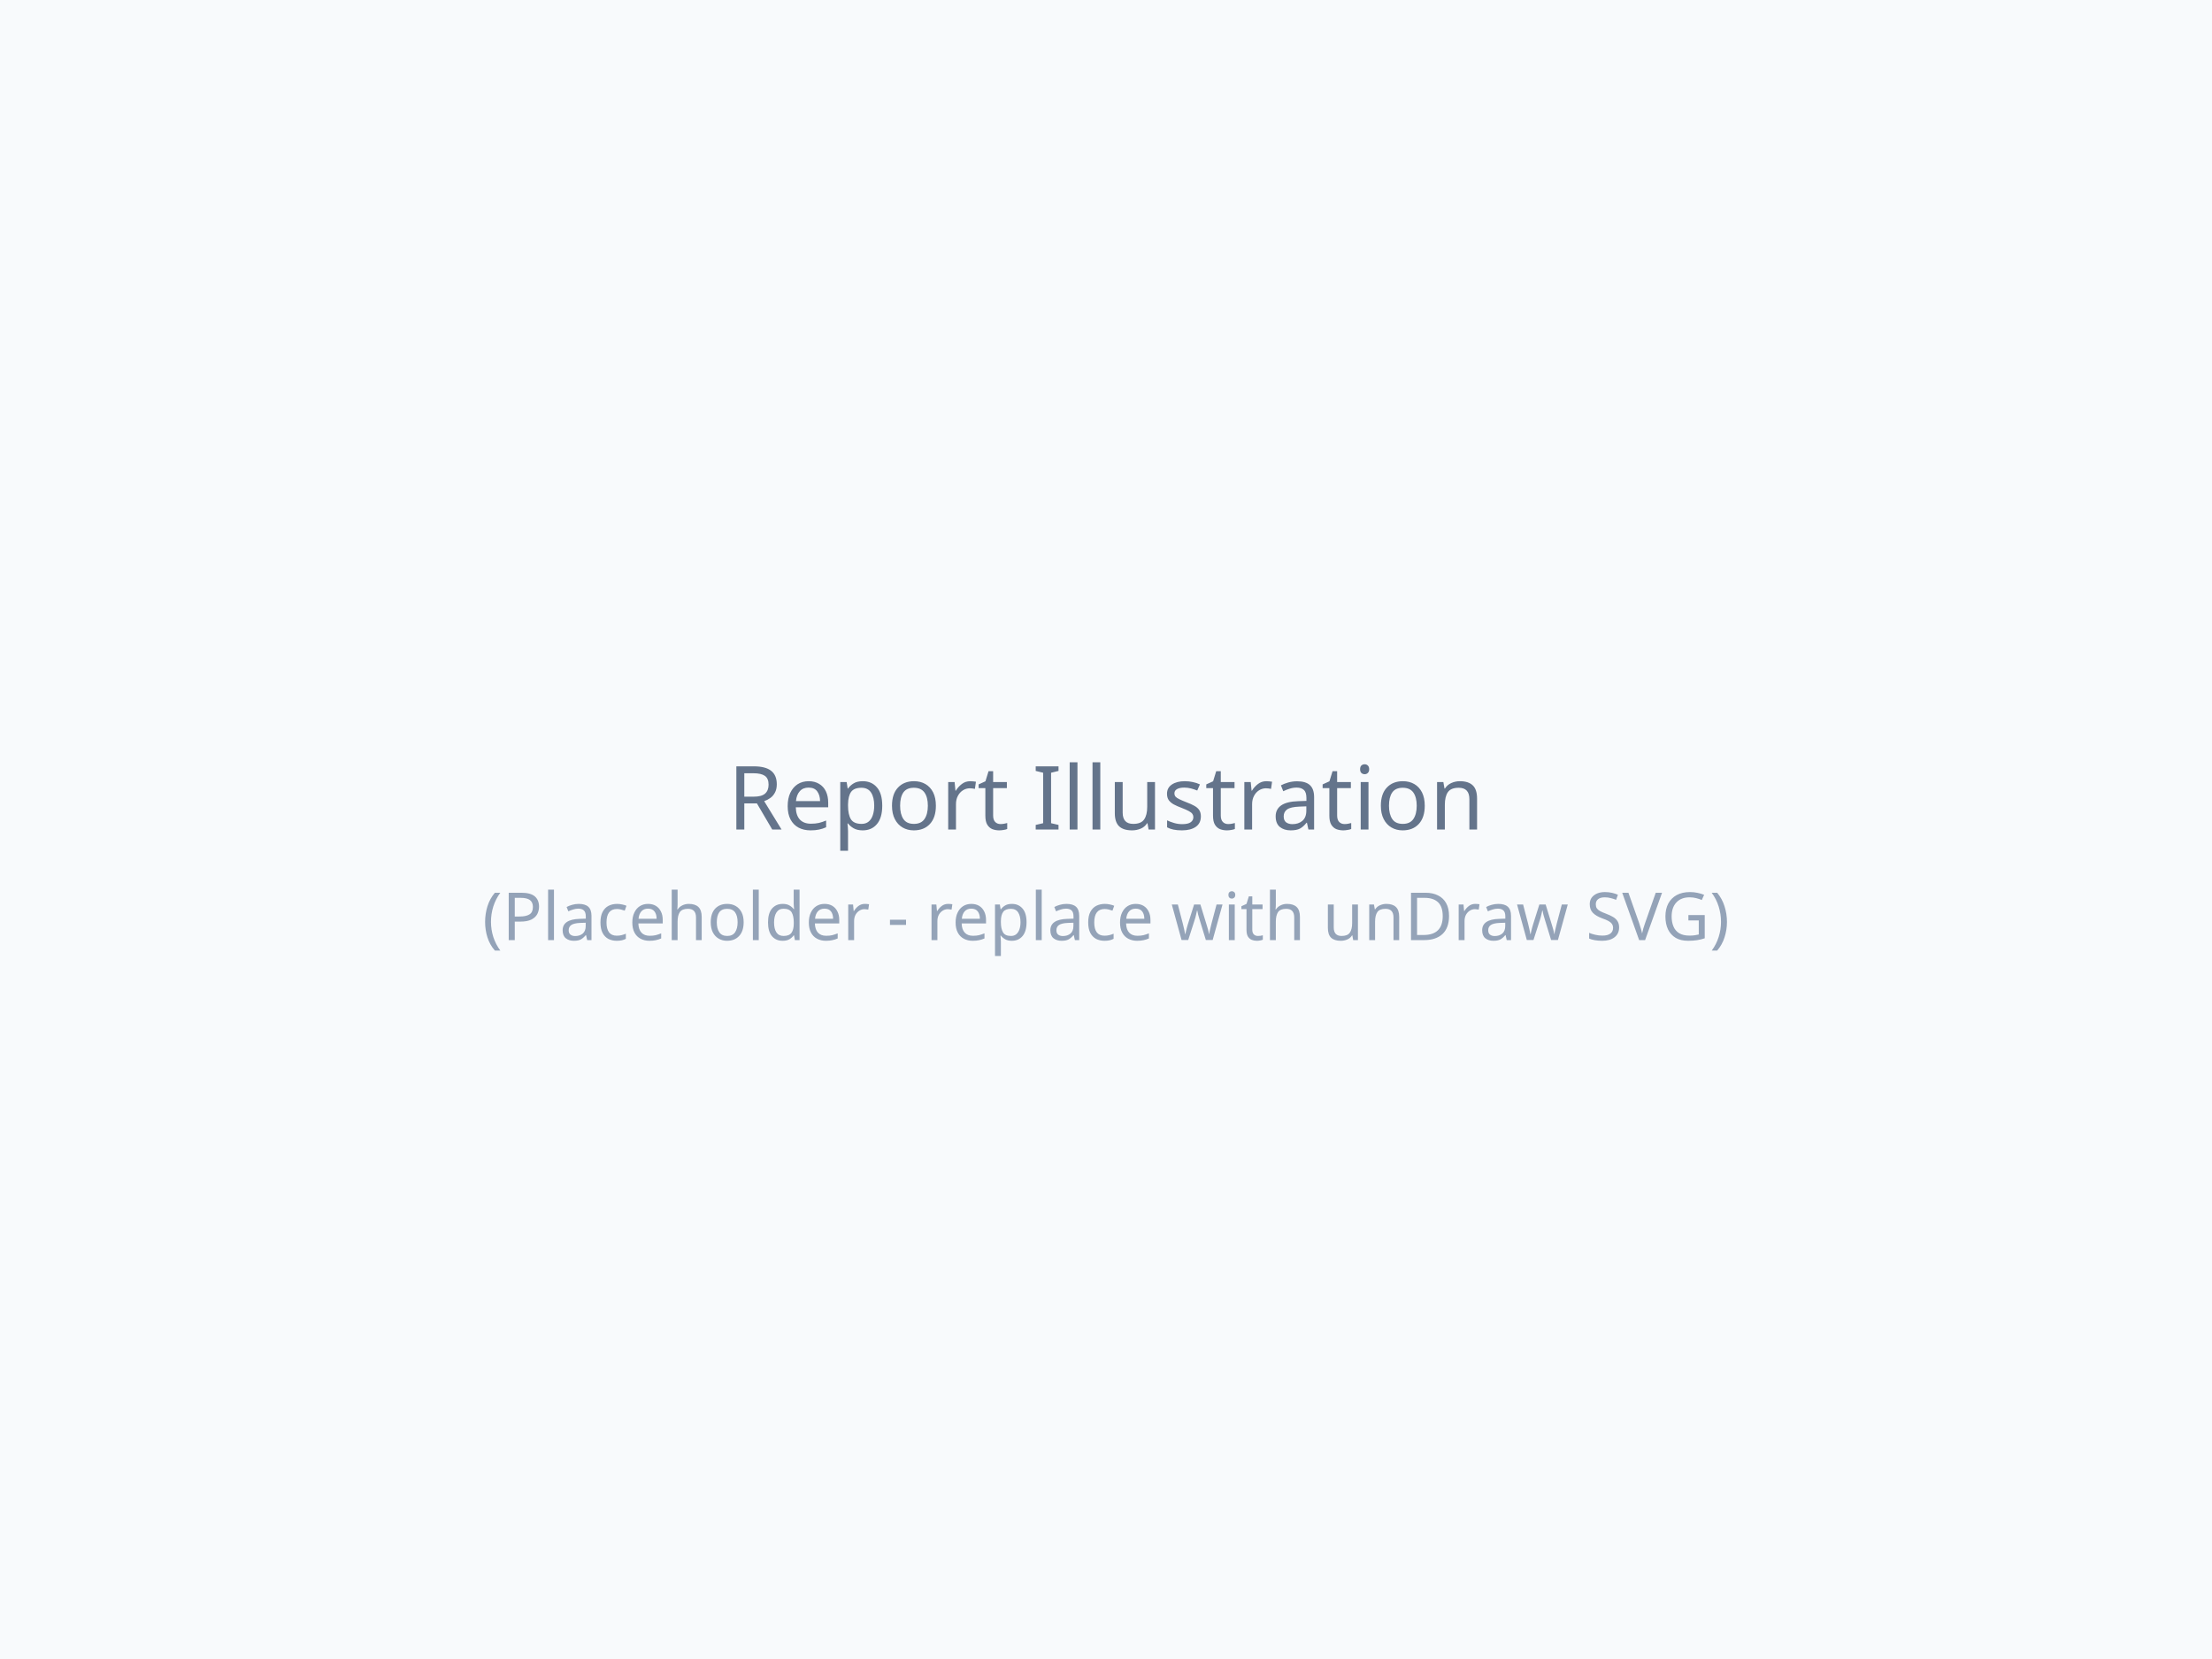
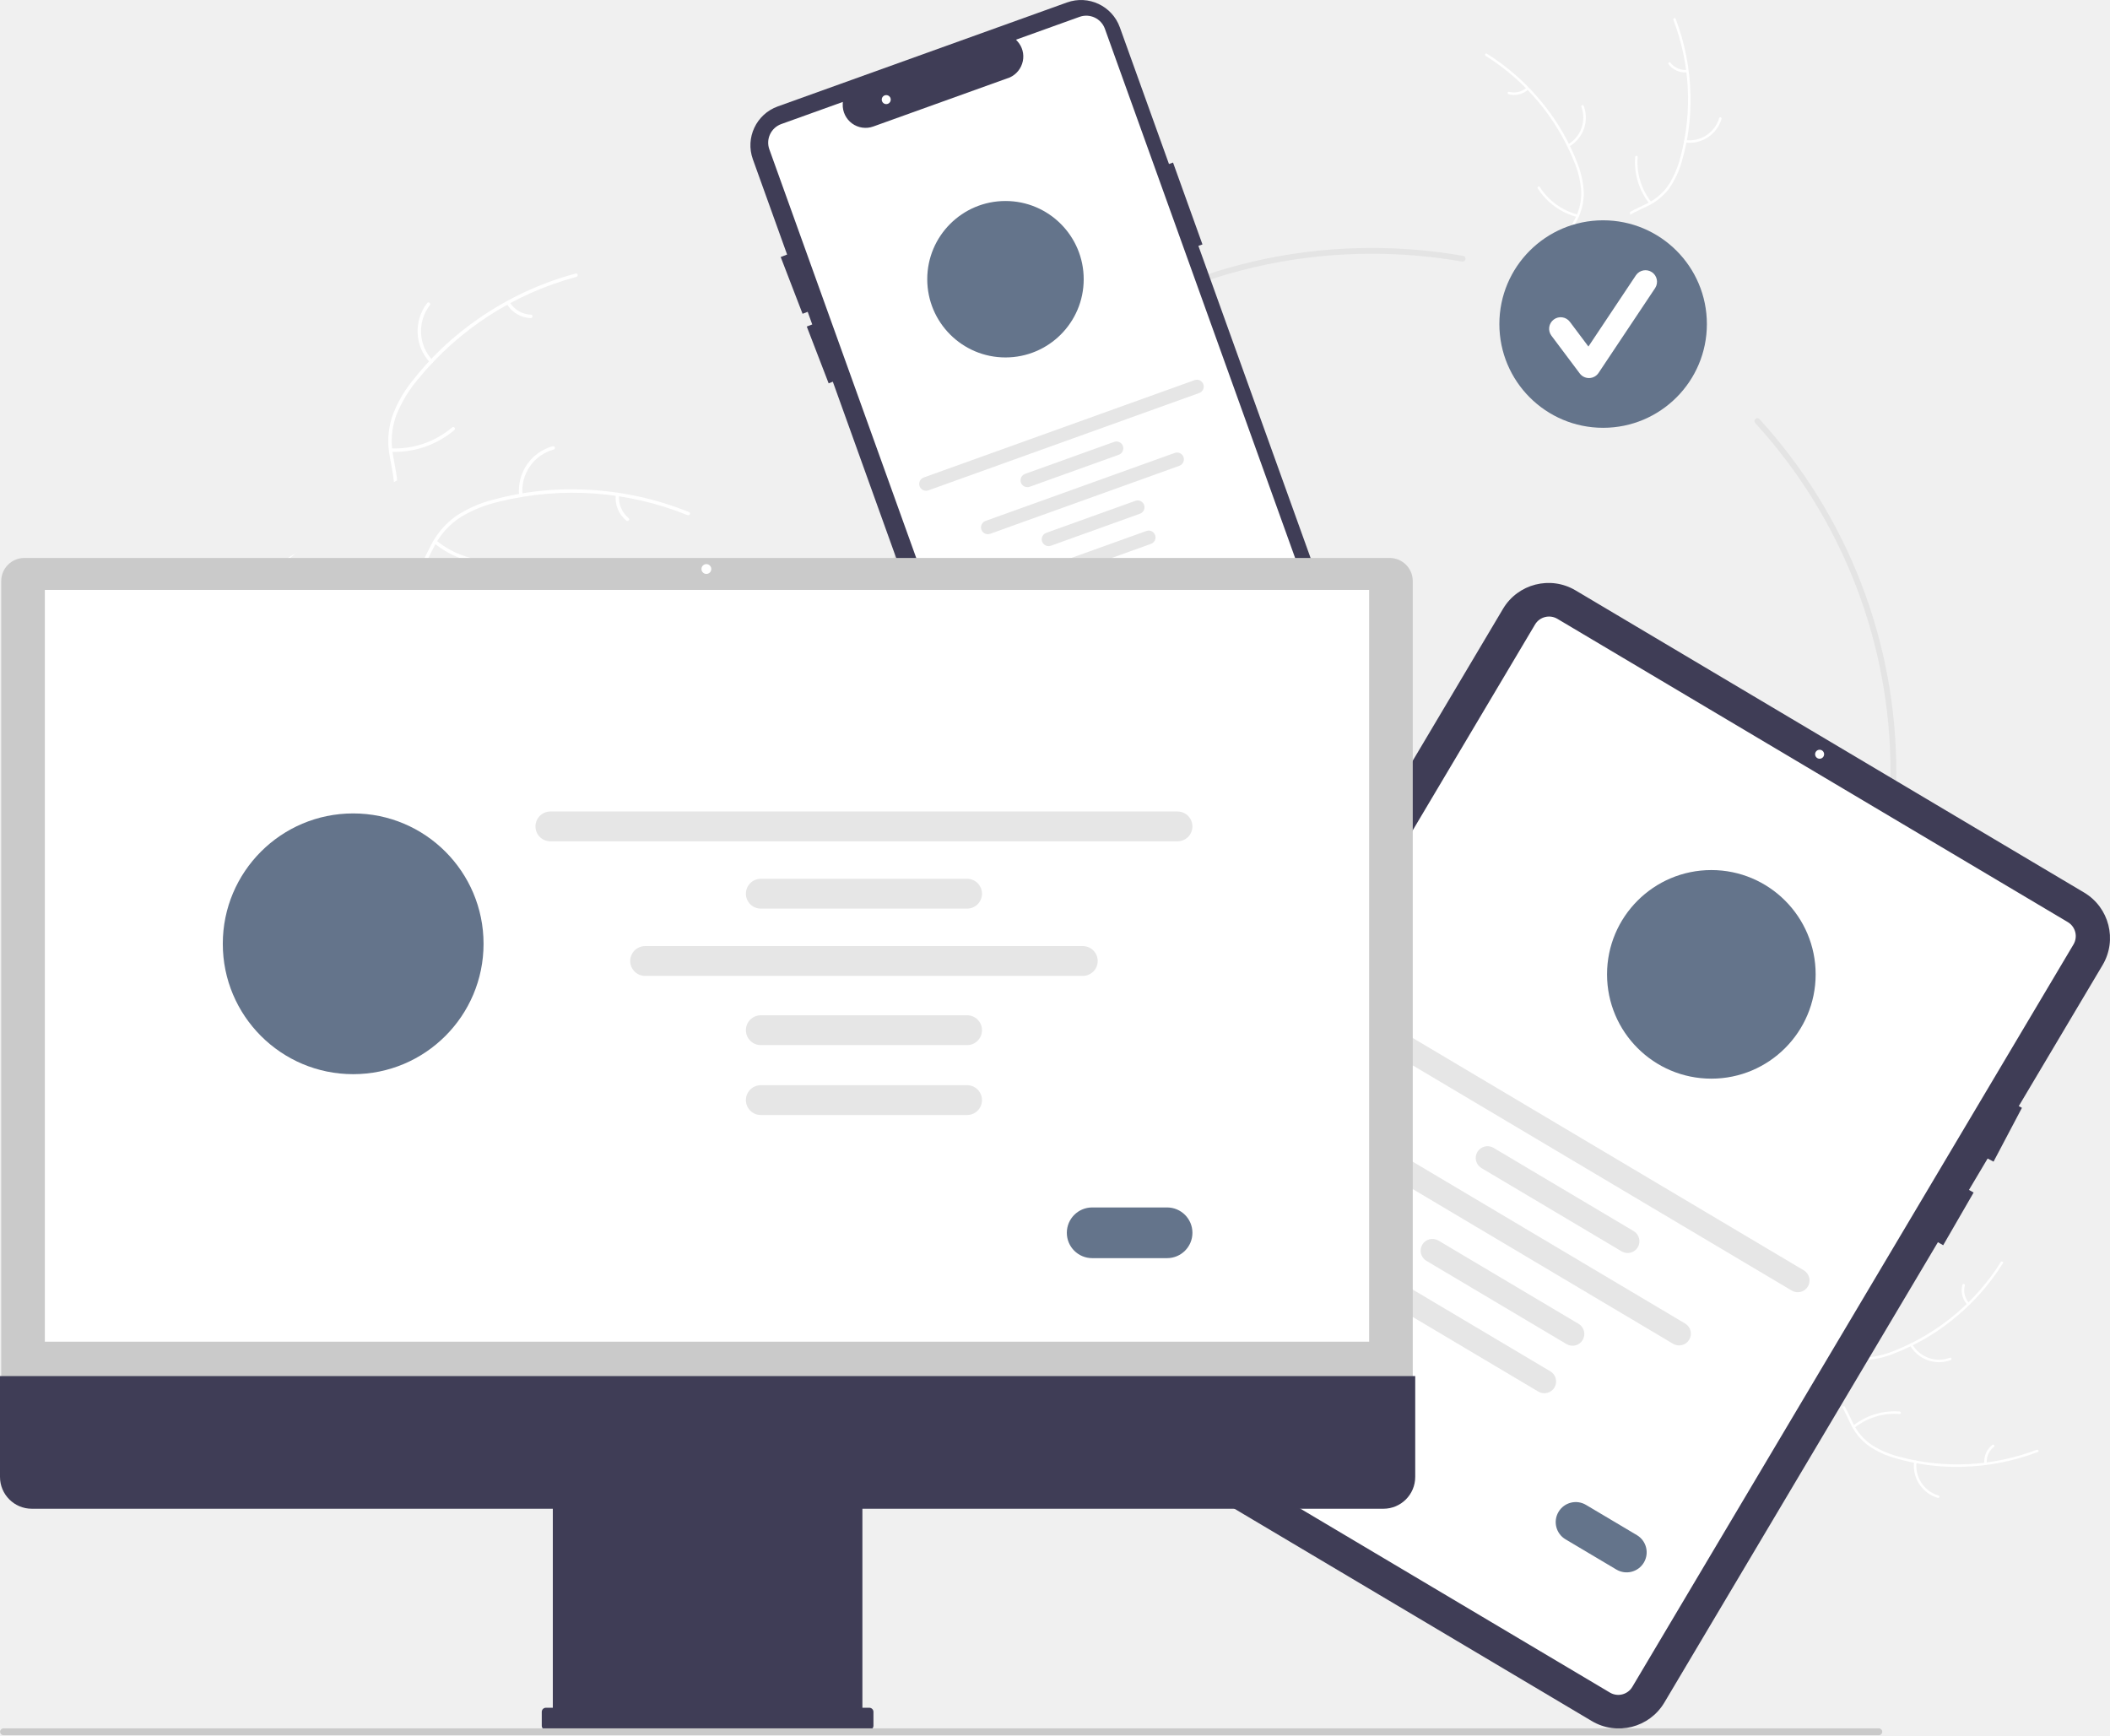
- <svg xmlns="http://www.w3.org/2000/svg" width="400" height="300" viewBox="0 0 400 300" fill="none">
-   <rect width="400" height="300" fill="#f8fafc" />
-   <text x="200" y="150" text-anchor="middle" fill="#64748b" font-family="system-ui" font-size="16">
-     Report Illustration
-   </text>
-   <text x="200" y="170" text-anchor="middle" fill="#94a3b8" font-family="system-ui" font-size="12">
-     (Placeholder - replace with unDraw SVG)
-   </text>
+ <svg xmlns="http://www.w3.org/2000/svg" width="728.252" height="598.943" viewBox="0 0 728.252 598.943" role="img" artist="Katerina Limpitsouni" source="https://undraw.co/">
+   <path d="M828.549,210.725c4.653-18.979.229-41.112-14.804-53.595a90.031,90.031,0,0,1-22.02,57.757c-5.393,6.171-12.034,12.472-12.296,20.663-.163,5.097,2.325,9.992,5.754,13.767,3.429,3.775,7.754,6.6,12.027,9.381l.628,1.107C811.595,245.929,823.896,229.704,828.549,210.725Z" transform="translate(-235.874 -150.5287)" fill="#f0f0f0" />
+   <path d="M813.443,157.407a76.953,76.953,0,0,1,2.45,47.282,33.138,33.138,0,0,1-4.048,9.561,19.006,19.006,0,0,1-7.557,6.554c-2.825,1.429-5.879,2.563-8.308,4.653a11.638,11.638,0,0,0-3.915,8.675c-.117,4.087,1.241,7.972,2.701,11.725,1.621,4.167,3.371,8.47,2.996,13.032-.045.553.815.591.86.039.652-7.938-4.739-14.643-5.594-22.342-.399-3.593.282-7.327,2.939-9.947,2.323-2.291,5.472-3.463,8.344-4.884a20.281,20.281,0,0,0,7.628-6.133,30.636,30.636,0,0,0,4.401-9.37A74.658,74.658,0,0,0,819.326,183.11a78.317,78.317,0,0,0-5.121-26.104c-.197-.516-.958-.112-.763.401Z" transform="translate(-235.874 -150.5287)" fill="#fff" />
+   <path d="M817.533,199.737a11.545,11.545,0,0,0,12.52-8.171c.156-.532-.663-.799-.819-.266a10.691,10.691,0,0,1-11.661,7.577c-.549-.072-.585.789-.039.86Z" transform="translate(-235.874 -150.5287)" fill="#fff" />
+   <path d="M805.816,220.269a22.253,22.253,0,0,1-4.721-15.515c.043-.553-.817-.591-.86-.039A23.146,23.146,0,0,0,805.18,220.85c.345.435.979-.148.636-.581Z" transform="translate(-235.874 -150.5287)" fill="#fff" />
+   <path d="M818.083,174.658a6.535,6.535,0,0,1-5.675-2.5c-.34-.439-.973.145-.636.581a7.323,7.323,0,0,0,6.272,2.779.445.445,0,0,0,.45-.411.433.433,0,0,0-.411-.45Z" transform="translate(-235.874 -150.5287)" fill="#fff" />
+   <path d="M748.735,169.416c.204.28.409.56.611.847a86.065,86.065,0,0,1,7.223,11.948c.166.32.329.647.486.971a90.732,90.732,0,0,1,8.806,32.223,88.112,88.112,0,0,1,.062,13.388c-.441,6.156-1.408,12.796.164,18.568a15.114,15.114,0,0,0,.583,1.778l29.769,11.347c.081-.008.159-.009.24-.017l1.168.507c.033-.229.061-.467.094-.695.019-.133.032-.268.052-.4.011-.089.021-.179.036-.258.004-.03.007-.059.008-.082.015-.08.02-.156.033-.229q.247-1.994.467-3.999c.003-.007.003-.007-.001-.016a129.556,129.556,0,0,0,.007-30.63c-.04-.303-.077-.613-.131-.921a84.079,84.079,0,0,0-2.977-13.394,74.329,74.329,0,0,0-2.609-7.054A61.81,61.81,0,0,0,782.497,186.96c-8.528-9.707-20.066-16.579-32.789-17.484C749.382,169.453,749.063,169.432,748.735,169.416Z" transform="translate(-235.874 -150.5287)" fill="#f0f0f0" />
+   <path d="M748.658,169.819a76.953,76.953,0,0,1,30.424,36.277,33.138,33.138,0,0,1,2.525,10.071,19.006,19.006,0,0,1-2.088,9.783c-1.395,2.841-3.151,5.586-3.832,8.717a11.638,11.638,0,0,0,2.097,9.284c2.367,3.334,5.79,5.618,9.216,7.735,3.803,2.351,7.791,4.733,10.239,8.601.297.469,1.007-.019.71-.487-4.259-6.73-12.6-8.838-17.918-14.471-2.482-2.628-4.186-6.02-3.642-9.711.476-3.227,2.284-6.059,3.722-8.924a20.281,20.281,0,0,0,2.398-9.489,30.636,30.636,0,0,0-2.128-10.131,74.658,74.658,0,0,0-11.549-20.275,78.317,78.317,0,0,0-19.805-17.759c-.468-.294-.833.487-.368.779Z" transform="translate(-235.874 -150.5287)" fill="#fff" />
+   <path d="M777.409,201.155a11.545,11.545,0,0,0,5.077-14.062c-.196-.518-1.011-.238-.814.281a10.691,10.691,0,0,1-4.749,13.071c-.482.273.007.982.487.71Z" transform="translate(-235.874 -150.5287)" fill="#fff" />
+   <path d="M780.415,224.603a22.253,22.253,0,0,1-13.11-9.545c-.298-.468-1.008.02-.71.487a23.146,23.146,0,0,0,13.663,9.905c.538.139.693-.708.158-.847Z" transform="translate(-235.874 -150.5287)" fill="#fff" />
+   <path d="M762.749,180.8a6.535,6.535,0,0,1-6.036,1.421c-.535-.146-.69.702-.158.847a7.323,7.323,0,0,0,6.681-1.557.445.445,0,0,0,.112-.599.433.433,0,0,0-.599-.112Z" transform="translate(-235.874 -150.5287)" fill="#fff" />
+   <path d="M709.374,598.115c-99.804,0-181-81.196-181-181s81.196-181,181-181a182.729,182.729,0,0,1,31.477,2.728 1.0 1,0,1,1-.345,1.97A180.782,180.782,0,0,0,709.374,238.115c-98.701,0-179,80.299-179,179s80.299,179,179,179,179-80.299,179-179a178.548,178.548,0,0,0-46.695-120.569,1,1,0,0,1,1.478-1.348,180.544,180.544,0,0,1,47.217,121.916C890.374,516.919,809.178,598.115,709.374,598.115Z" transform="translate(-235.874 -150.5287)" fill="#e4e4e4" />
+   <circle cx="553.307" cy="111.852" r="35.811" fill="#64748B" />
+   <path d="M784.296,281.019a3.982,3.982,0,0,1-3.186-1.594l-9.77-13.027a3.983,3.983,0,1,1,6.374-4.78l6.392,8.522,16.416-24.624a3.984,3.984,0,0,1,6.629,4.419l-19.54,29.309a3.985,3.985,0,0,1-3.204,1.773C784.37,281.018,784.333,281.019,784.296,281.019Z" transform="translate(-235.874 -150.5287)" fill="#fff" />
+   <path d="M704.717,389.026,649.494,235.396l1.4-.503-10.156-28.257-1.4.504-16.956-47.169a14.255,14.255,0,0,0-18.237-8.593l-99.833,35.885a14.256,14.256,0,0,0-8.594,18.237l11.822,32.889-2.213.852,7.547,19.597,1.771-.682,1.567,4.359-1.885.726,7.547,19.597,1.444-.556,54.736,152.274a14.23,14.23,0,0,0,18.238,8.594l99.832-35.885A14.273,14.273,0,0,0,704.717,389.026Z" transform="translate(-235.874 -150.5287)" fill="#3f3d56" />
+   <path d="M591.041,438.086a6.845,6.845,0,0,1-6.424-4.524L501.412,202.087a6.831,6.831,0,0,1,4.118-8.739l21.241-7.635-.032.743a7.874,7.874,0,0,0,10.53,7.742L584.41,177.254a7.974,7.974,0,0,0,4.488-5.636,7.808,7.808,0,0,0-1.861-6.835l-.498-.553,21.941-7.887a6.84,6.84,0,0,1,8.739,4.118L696.604,381.306a18.147,18.147,0,0,1-10.927,23.188L593.356,437.68A6.842,6.842,0,0,1,591.041,438.086Z" transform="translate(-235.874 -150.5287)" fill="#fff" />
+   <circle cx="347.033" cy="96.377" r="27" fill="#64748B" />
+   <path d="M649.813,286.17l-93.502,33.61a2.362,2.362,0,1,1-1.598-4.445l93.502-33.61a2.362,2.362,0,0,1,1.598,4.445Z" transform="translate(-235.874 -150.5287)" fill="#e6e6e6" />
+   <path d="M622.046,307.48l-30.756,11.055a2.362,2.362,0,1,1-1.598-4.445l30.756-11.055a2.362,2.362,0,0,1,1.598,4.445Z" transform="translate(-235.874 -150.5287)" fill="#e6e6e6" />
+   <path d="M629.361,327.831l-30.756,11.055a2.362,2.362,0,1,1-1.598-4.445L627.763,323.386a2.362,2.362,0,0,1,1.598,4.445Z" transform="translate(-235.874 -150.5287)" fill="#e6e6e6" />
+   <path d="M633.108,338.255,602.352,349.31a2.362,2.362,0,1,1-1.598-4.445l30.756-11.055a2.362,2.362,0,1,1,1.598,4.445Z" transform="translate(-235.874 -150.5287)" fill="#e6e6e6" />
+   <path d="M642.901,311.313l-65.253,23.456a2.362,2.362,0,1,1-1.598-4.445l65.253-23.456a2.362,2.362,0,1,1,1.598,4.445Z" transform="translate(-235.874 -150.5287)" fill="#e6e6e6" />
+   <path d="M629.758,363.558l-11.167,4.014a4.016,4.016,0,0,1-2.717-7.559l11.167-4.014a4.016,4.016,0,0,1,2.717,7.559Z" transform="translate(-235.874 -150.5287)" fill="#64748B" />
+   <circle cx="305.882" cy="34.38" r="1.553" fill="#fff" />
+   <path d="M363.157,272.252c17.406-20.488,45.647-33.401,71.684-26.706a123.863,123.863,0,0,0-46.635,71.113c-2.531,10.987-4.202,23.471-13.122,30.366-5.55,4.291-13.014,5.464-19.986,4.685-6.972-.779-13.608-3.323-20.155-5.845l-1.741.193C337.581,319.535,345.752,292.741,363.157,272.252Z" transform="translate(-235.874 -150.5287)" fill="#f0f0f0" />
+   <path d="M434.775,246.107a105.87,105.87,0,0,0-54.686,35.389,45.591,45.591,0,0,0-7.395,12.221,26.149,26.149,0,0,0-1.213,13.708c.685,4.301,1.883,8.62,1.511,13.013a16.011,16.011,0,0,1-6.514,11.358c-4.461,3.426-9.887,5.044-15.248,6.442-5.953,1.552-12.16,3.07-16.944,7.166-.58.496-1.316-.432-.737-.928,8.323-7.127,20.144-6.522,29.417-11.776,4.327-2.452,7.941-6.222,8.719-11.295.681-4.436-.551-8.892-1.282-13.24a27.903,27.903,0,0,1,.687-13.448,42.148,42.148,0,0,1,6.898-12.46,102.712,102.712,0,0,1,23.391-21.986A107.747,107.747,0,0,1,434.607,244.933c.735-.197.898.978.168,1.173Z" transform="translate(-235.874 -150.5287)" fill="#fff" />
+   <path d="M384.289,275.674a15.884,15.884,0,0,1-.985-20.544c.467-.602,1.425.095.957.699a14.708,14.708,0,0,0,.955,19.109c.524.554-.407,1.288-.928.737Z" transform="translate(-235.874 -150.5287)" fill="#fff" />
+   <path d="M370.846,305.29A30.615,30.615,0,0,0,391.948,298.044c.581-.494,1.318.434.737.928a31.844,31.844,0,0,1-21.974,7.495c-.763-.034-.624-1.211.135-1.177Z" transform="translate(-235.874 -150.5287)" fill="#fff" />
+   <path d="M411.802,254.842a8.991,8.991,0,0,0,7.362,4.311c.763.025.623,1.202-.135,1.177a10.075,10.075,0,0,1-8.155-4.751.612.612,0,0,1,.095-.832.595.595,0,0,1,.832.095Z" transform="translate(-235.874 -150.5287)" fill="#fff" />
+   <path d="M473.557,327.924c-.477-.002-.954-.004-1.437.002a118.406,118.406,0,0,0-19.142,1.581c-.49.073-.986.154-1.474.241a124.827,124.827,0,0,0-43.022,16.163,121.222,121.222,0,0,0-14.975,10.724c-6.508,5.454-13.13,11.886-20.832,14.787a20.794,20.794,0,0,1-2.452.784L333.573,348.168c-.056-.096-.118-.185-.174-.281l-1.507-.893c.229-.221.471-.445.7-.665.132-.129.273-.252.405-.38.091-.084.182-.168.259-.249.03-.028.061-.056.085-.076.077-.081.157-.148.229-.221q2.024-1.883,4.082-3.745c.005-.008.005-.008.019-.011,10.477-9.428,21.834-18.064,34.14-24.703.37-.2.746-.408,1.133-.596a115.674,115.674,0,0,1,17.332-7.48,102.264,102.264,0,0,1,9.967-2.779,85.037,85.037,0,0,1,26.536-1.658c17.697,1.681,34.66,9.004,45.927,22.457C472.994,327.233,473.274,327.572,473.557,327.924Z" transform="translate(-235.874 -150.5287)" fill="#f0f0f0" />
+   <path d="M473.169,328.336a105.87,105.87,0,0,0-64.97-4.669,45.591,45.591,0,0,0-13.263,5.305,26.149,26.149,0,0,0-9.222,10.215c-2.043,3.846-3.686,8.017-6.628,11.299a16.011,16.011,0,0,1-12.04,5.147c-5.624.049-10.931-1.926-16.053-4.037-5.687-2.344-11.558-4.87-17.844-4.479-.762.047-.79-1.137-.03-1.184,10.936-.679,20.011,6.921,30.578,8.308,4.931.647,10.086-.187,13.762-3.769,3.214-3.132,4.913-7.431,6.948-11.344a27.902,27.902,0,0,1,8.645-10.324,42.148,42.148,0,0,1,13.01-5.796,102.713,102.713,0,0,1,31.914-3.472,107.747,107.747,0,0,1,35.765,7.761c.705.285.128,1.321-.572,1.038Z" transform="translate(-235.874 -150.5287)" fill="#fff" />
+   <path d="M415.057,321.547a15.884,15.884,0,0,1,11.583-16.996c.736-.2,1.081.934.344,1.134a14.708,14.708,0,0,0-10.742,15.832c.084.758-1.101.783-1.184.03Z" transform="translate(-235.874 -150.5287)" fill="#fff" />
+   <path d="M386.493,337.1a30.615,30.615,0,0,0,21.211,6.92c.762-.045.791,1.14.03,1.184a31.844,31.844,0,0,1-22.057-7.245c-.589-.487.231-1.343.816-.859Z" transform="translate(-235.874 -150.5287)" fill="#fff" />
+   <path d="M449.567,321.479a8.991,8.991,0,0,0,3.282,7.875c.594.479-.226,1.335-.816.859a10.075,10.075,0,0,1-3.651-8.703.612.612,0,0,1,.577-.607.595.595,0,0,1,.607.577Z" transform="translate(-235.874 -150.5287)" fill="#fff" />
+   <path d="M885.524,666.043c18.979,4.653,41.112.229,53.595-14.804a90.031,90.031,0,0,1-57.757-22.02c-6.171-5.393-12.472-12.034-20.663-12.296-5.097-.163-9.992,2.325-13.767,5.754-3.775,3.429-6.6,7.754-9.381,12.027l-1.107.628C850.32,649.088,866.545,661.389,885.524,666.043Z" transform="translate(-235.874 -150.5287)" fill="#f0f0f0" />
+   <path d="M938.842,650.936a76.953,76.953,0,0,1-47.282,2.45,33.138,33.138,0,0,1-9.561-4.048,19.006,19.006,0,0,1-6.554-7.557c-1.429-2.825-2.563-5.879-4.653-8.308a11.638,11.638,0,0,0-8.675-3.915c-4.087-.117-7.972,1.241-11.725,2.701-4.167,1.621-8.47,3.371-13.032,2.996-.553-.045-.591.815-.039.86,7.938.652,14.643-4.739,22.342-5.594,3.593-.399,7.327.282,9.947,2.939,2.291,2.323,3.463,5.472,4.884,8.344a20.281,20.281,0,0,0,6.133,7.628,30.636,30.636,0,0,0,9.37,4.401,74.657,74.657,0,0,0,23.142,2.986,78.317,78.317,0,0,0,26.104-5.121c.516-.197.112-.958-.401-.763Z" transform="translate(-235.874 -150.5287)" fill="#fff" />
+   <path d="M896.512,655.026a11.545,11.545,0,0,0,8.171,12.52c.532.156.799-.663.266-.819a10.691,10.691,0,0,1-7.577-11.661c.072-.549-.789-.585-.86-.039Z" transform="translate(-235.874 -150.5287)" fill="#fff" />
+   <path d="M875.98,643.309a22.253,22.253,0,0,1,15.515-4.721c.553.043.591-.817.039-.86a23.146,23.146,0,0,0-16.135,4.945c-.435.345.148.979.581.636Z" transform="translate(-235.874 -150.5287)" fill="#fff" />
+   <path d="M921.591,655.577a6.535,6.535,0,0,1,2.5-5.675c.439-.34-.145-.973-.581-.636a7.323,7.323,0,0,0-2.779,6.272.445.445,0,0,0,.411.45.433.433,0,0,0,.45-.411Z" transform="translate(-235.874 -150.5287)" fill="#fff" />
+   <path d="M926.833,586.228c-.28.204-.56.409-.847.611a86.065,86.065,0,0,1-11.948,7.223c-.32.166-.647.329-.971.486a90.732,90.732,0,0,1-32.223,8.806,88.112,88.112,0,0,1-13.388.062c-6.156-.441-12.796-1.408-18.568.164a15.114,15.114,0,0,0-1.778.583l-11.347,29.769c.008.081.009.159.017.24l-.507,1.168c.229.033.467.061.695.094.133.019.268.032.4.052.089.011.179.021.258.036.03.004.059.007.082.008.08.015.156.02.229.033q1.994.247,3.999.467c.007.003.007.003.016-.001a129.556,129.556,0,0,0,30.63.007c.303-.04.613-.077.921-.131a84.079,84.079,0,0,0,13.394-2.977,74.329,74.329,0,0,0,7.054-2.609,61.81,61.81,0,0,0,16.335-10.326c9.707-8.528,16.579-20.066,17.484-32.789C926.796,586.876,926.817,586.556,926.833,586.228Z" transform="translate(-235.874 -150.5287)" fill="#f0f0f0" />
+   <path d="M926.43,586.151a76.953,76.953,0,0,1-36.277,30.424,33.138,33.138,0,0,1-10.071,2.525,19.006,19.006,0,0,1-9.783-2.088c-2.841-1.395-5.586-3.151-8.717-3.832a11.638,11.638,0,0,0-9.284,2.097c-3.334,2.367-5.618,5.79-7.735,9.216-2.351,3.803-4.733,7.791-8.601,10.239-.469.297.019,1.007.487.71,6.73-4.259,8.838-12.6,14.471-17.918,2.628-2.482,6.02-4.186,9.711-3.642,3.227.476,6.059,2.284,8.924,3.722a20.281,20.281,0,0,0,9.489,2.398,30.636,30.636,0,0,0,10.131-2.128,74.658,74.658,0,0,0,20.275-11.549A78.317,78.317,0,0,0,927.208,586.519c.294-.468-.487-.833-.779-.368Z" transform="translate(-235.874 -150.5287)" fill="#fff" />
+   <path d="M895.094,614.902a11.545,11.545,0,0,0,14.062,5.077c.518-.196.238-1.011-.281-.814a10.691,10.691,0,0,1-13.071-4.749c-.273-.482-.982.007-.71.487Z" transform="translate(-235.874 -150.5287)" fill="#fff" />
+   <path d="M871.646,617.909a22.253,22.253,0,0,1,9.545-13.11c.468-.298-.02-1.008-.487-.71a23.146,23.146,0,0,0-9.905,13.663c-.139.538.708.693.847.158Z" transform="translate(-235.874 -150.5287)" fill="#fff" />
+   <path d="M915.449,600.243a6.535,6.535,0,0,1-1.421-6.036c.146-.535-.702-.69-.847-.158a7.323,7.323,0,0,0,1.557,6.681.445.445,0,0,0,.599.112.433.433,0,0,0,.112-.599Z" transform="translate(-235.874 -150.5287)" fill="#fff" />
+   <path d="M961.571,483.63l-28.94,48.7,1.1.58-9.8,18.58-2.04-1.08-6.44,10.83,1.6.92-10.5,18.18-1.82-1.05-94.43,158.92a18.274,18.274,0,0,1-25.02,6.37L609.731,640.27a18.272,18.272,0,0,1-6.37-25.02l151.27-254.58a18.274,18.274,0,0,1,25.02-6.37l175.55,104.31A18.281,18.281,0,0,1,961.571,483.63Z" transform="translate(-235.874 -150.5287)" fill="#3f3d56" />
+   <path d="M791.537,734.753,615.369,630.076a5.634,5.634,0,0,1-1.963-7.712L765.679,366.09a5.634,5.634,0,0,1,7.712-1.963L949.56,468.804a5.634,5.634,0,0,1,1.963,7.712L799.25,732.79A5.634,5.634,0,0,1,791.537,734.753Z" transform="translate(-235.874 -150.5287)" fill="#fff" />
+   <circle cx="628.028" cy="260.333" r="1.553" fill="#fff" />
+   <path d="M854.291,595.994,707.234,508.615a4.066,4.066,0,1,1,4.154-6.991l147.057,87.379a4.066,4.066,0,1,1-4.154,6.991Z" transform="translate(-235.874 -150.5287)" fill="#e6e6e6" />
+   <path d="M795.572,582.454l-48.371-28.741a4.066,4.066,0,1,1,4.154-6.991l48.371,28.741a4.066,4.066,0,0,1-4.154,6.991Z" transform="translate(-235.874 -150.5287)" fill="#e6e6e6" />
+   <path d="M776.554,614.461l-48.371-28.741a4.066,4.066,0,0,1,4.154-6.991l48.371,28.741a4.066,4.066,0,1,1-4.154,6.991Z" transform="translate(-235.874 -150.5287)" fill="#e6e6e6" />
+   <path d="M766.813,630.855l-48.371-28.741a4.066,4.066,0,1,1,4.154-6.991l48.371,28.741a4.066,4.066,0,1,1-4.154,6.991Z" transform="translate(-235.874 -150.5287)" fill="#e6e6e6" />
+   <path d="M813.325,614.352l-102.627-60.979a4.066,4.066,0,0,1,4.154-6.991l102.627,60.979a4.066,4.066,0,1,1-4.154,6.991Z" transform="translate(-235.874 -150.5287)" fill="#e6e6e6" />
+   <path d="M793.764,692.284l-17.563-10.436a6.914,6.914,0,0,1,7.064-11.888l17.563,10.436a6.914,6.914,0,0,1-7.064,11.888Z" transform="translate(-235.874 -150.5287)" fill="#64748B" />
+   <circle cx="590.659" cy="336.314" r="36" fill="#64748B" />
+   <path d="M236.298,633.134H723.479V351.086a7.98,7.98,0,0,0-7.971-7.971H244.269a7.98,7.98,0,0,0-7.971,7.971Z" transform="translate(-235.874 -150.5287)" fill="#cacaca" />
+   <rect x="15.476" y="203.611" width="457.077" height="259.491" fill="#fff" />
+   <path d="M235.874,625.502v34.805a10.987,10.987,0,0,0,10.987,10.987H426.676v68.689h-2.389a1.427,1.427,0,0,0-1.427,1.427V746.188a1.427,1.427,0,0,0,1.427,1.427H535.914A1.427,1.427,0,0,0,537.341,746.188v-4.778a1.427,1.427,0,0,0-1.427-1.427h-2.389V671.295H713.34a10.987,10.987,0,0,0,10.987-10.987v-34.805Z" transform="translate(-235.874 -150.5287)" fill="#3f3d56" />
+   <path d="M642.287,440.923H425.833a5.145,5.145,0,1,1,0-10.29H642.287a5.145,5.145,0,1,1,0,10.29Z" transform="translate(-235.874 -150.5287)" fill="#e6e6e6" />
+   <path d="M569.659,464.149H498.461a5.145,5.145,0,1,1,0-10.291h71.198a5.145,5.145,0,1,1,0,10.291Z" transform="translate(-235.874 -150.5287)" fill="#e6e6e6" />
+   <path d="M569.659,511.26H498.461a5.145,5.145,0,0,1,0-10.291h71.198a5.145,5.145,0,0,1,0,10.291Z" transform="translate(-235.874 -150.5287)" fill="#e6e6e6" />
+   <path d="M569.659,535.39H498.461a5.145,5.145,0,1,1,0-10.29h71.198a5.145,5.145,0,1,1,0,10.29Z" transform="translate(-235.874 -150.5287)" fill="#e6e6e6" />
+   <path d="M609.589,487.374H458.531a5.145,5.145,0,1,1,0-10.29H609.589a5.145,5.145,0,1,1,0,10.29Z" transform="translate(-235.874 -150.5287)" fill="#e6e6e6" />
+   <path d="M638.684,584.795H612.832a8.749,8.749,0,0,1,0-17.498h25.852a8.749,8.749,0,0,1,0,17.498Z" transform="translate(-235.874 -150.5287)" fill="#64748B" />
+   <circle cx="121.895" cy="325.766" r="45" fill="#64748B" />
+   <path d="M884.359,749.471h-647.294a1.191,1.191,0,0,1,0-2.381h647.294a1.191,1.191,0,0,1,0,2.381Z" transform="translate(-235.874 -150.5287)" fill="#cacaca" />
+   <circle cx="243.802" cy="196.403" r="1.696" fill="#fff" />
</svg>
